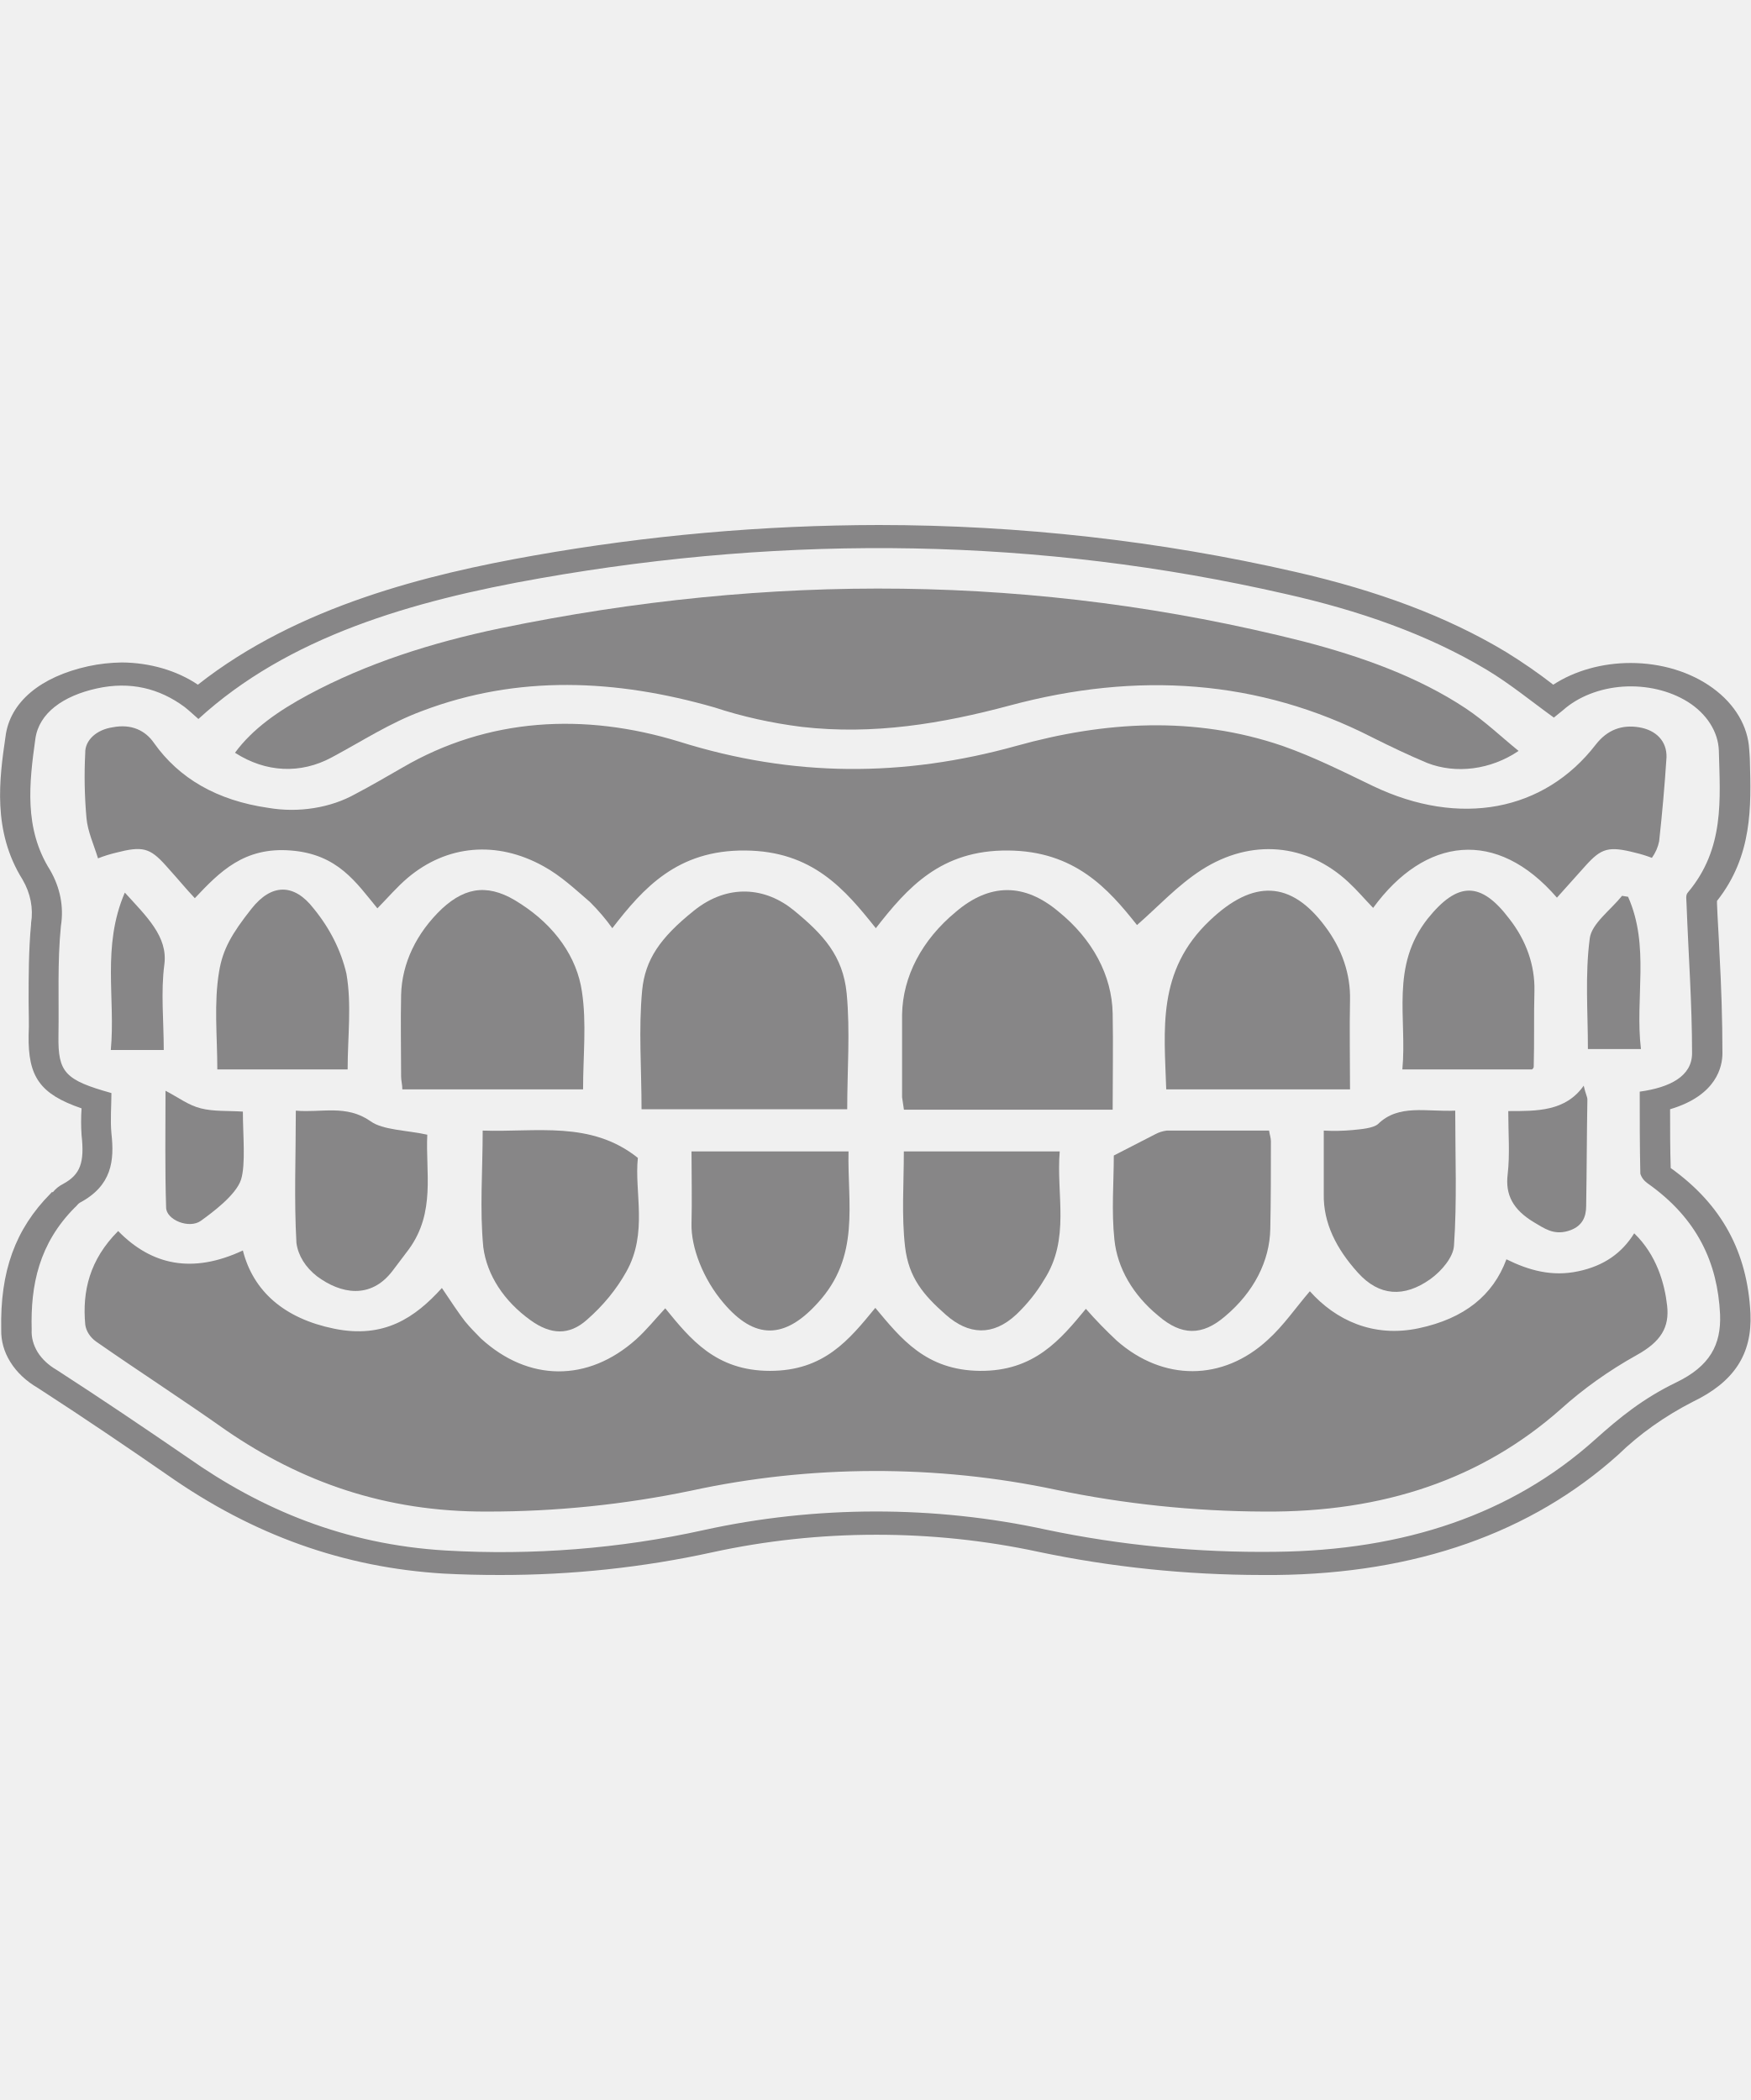
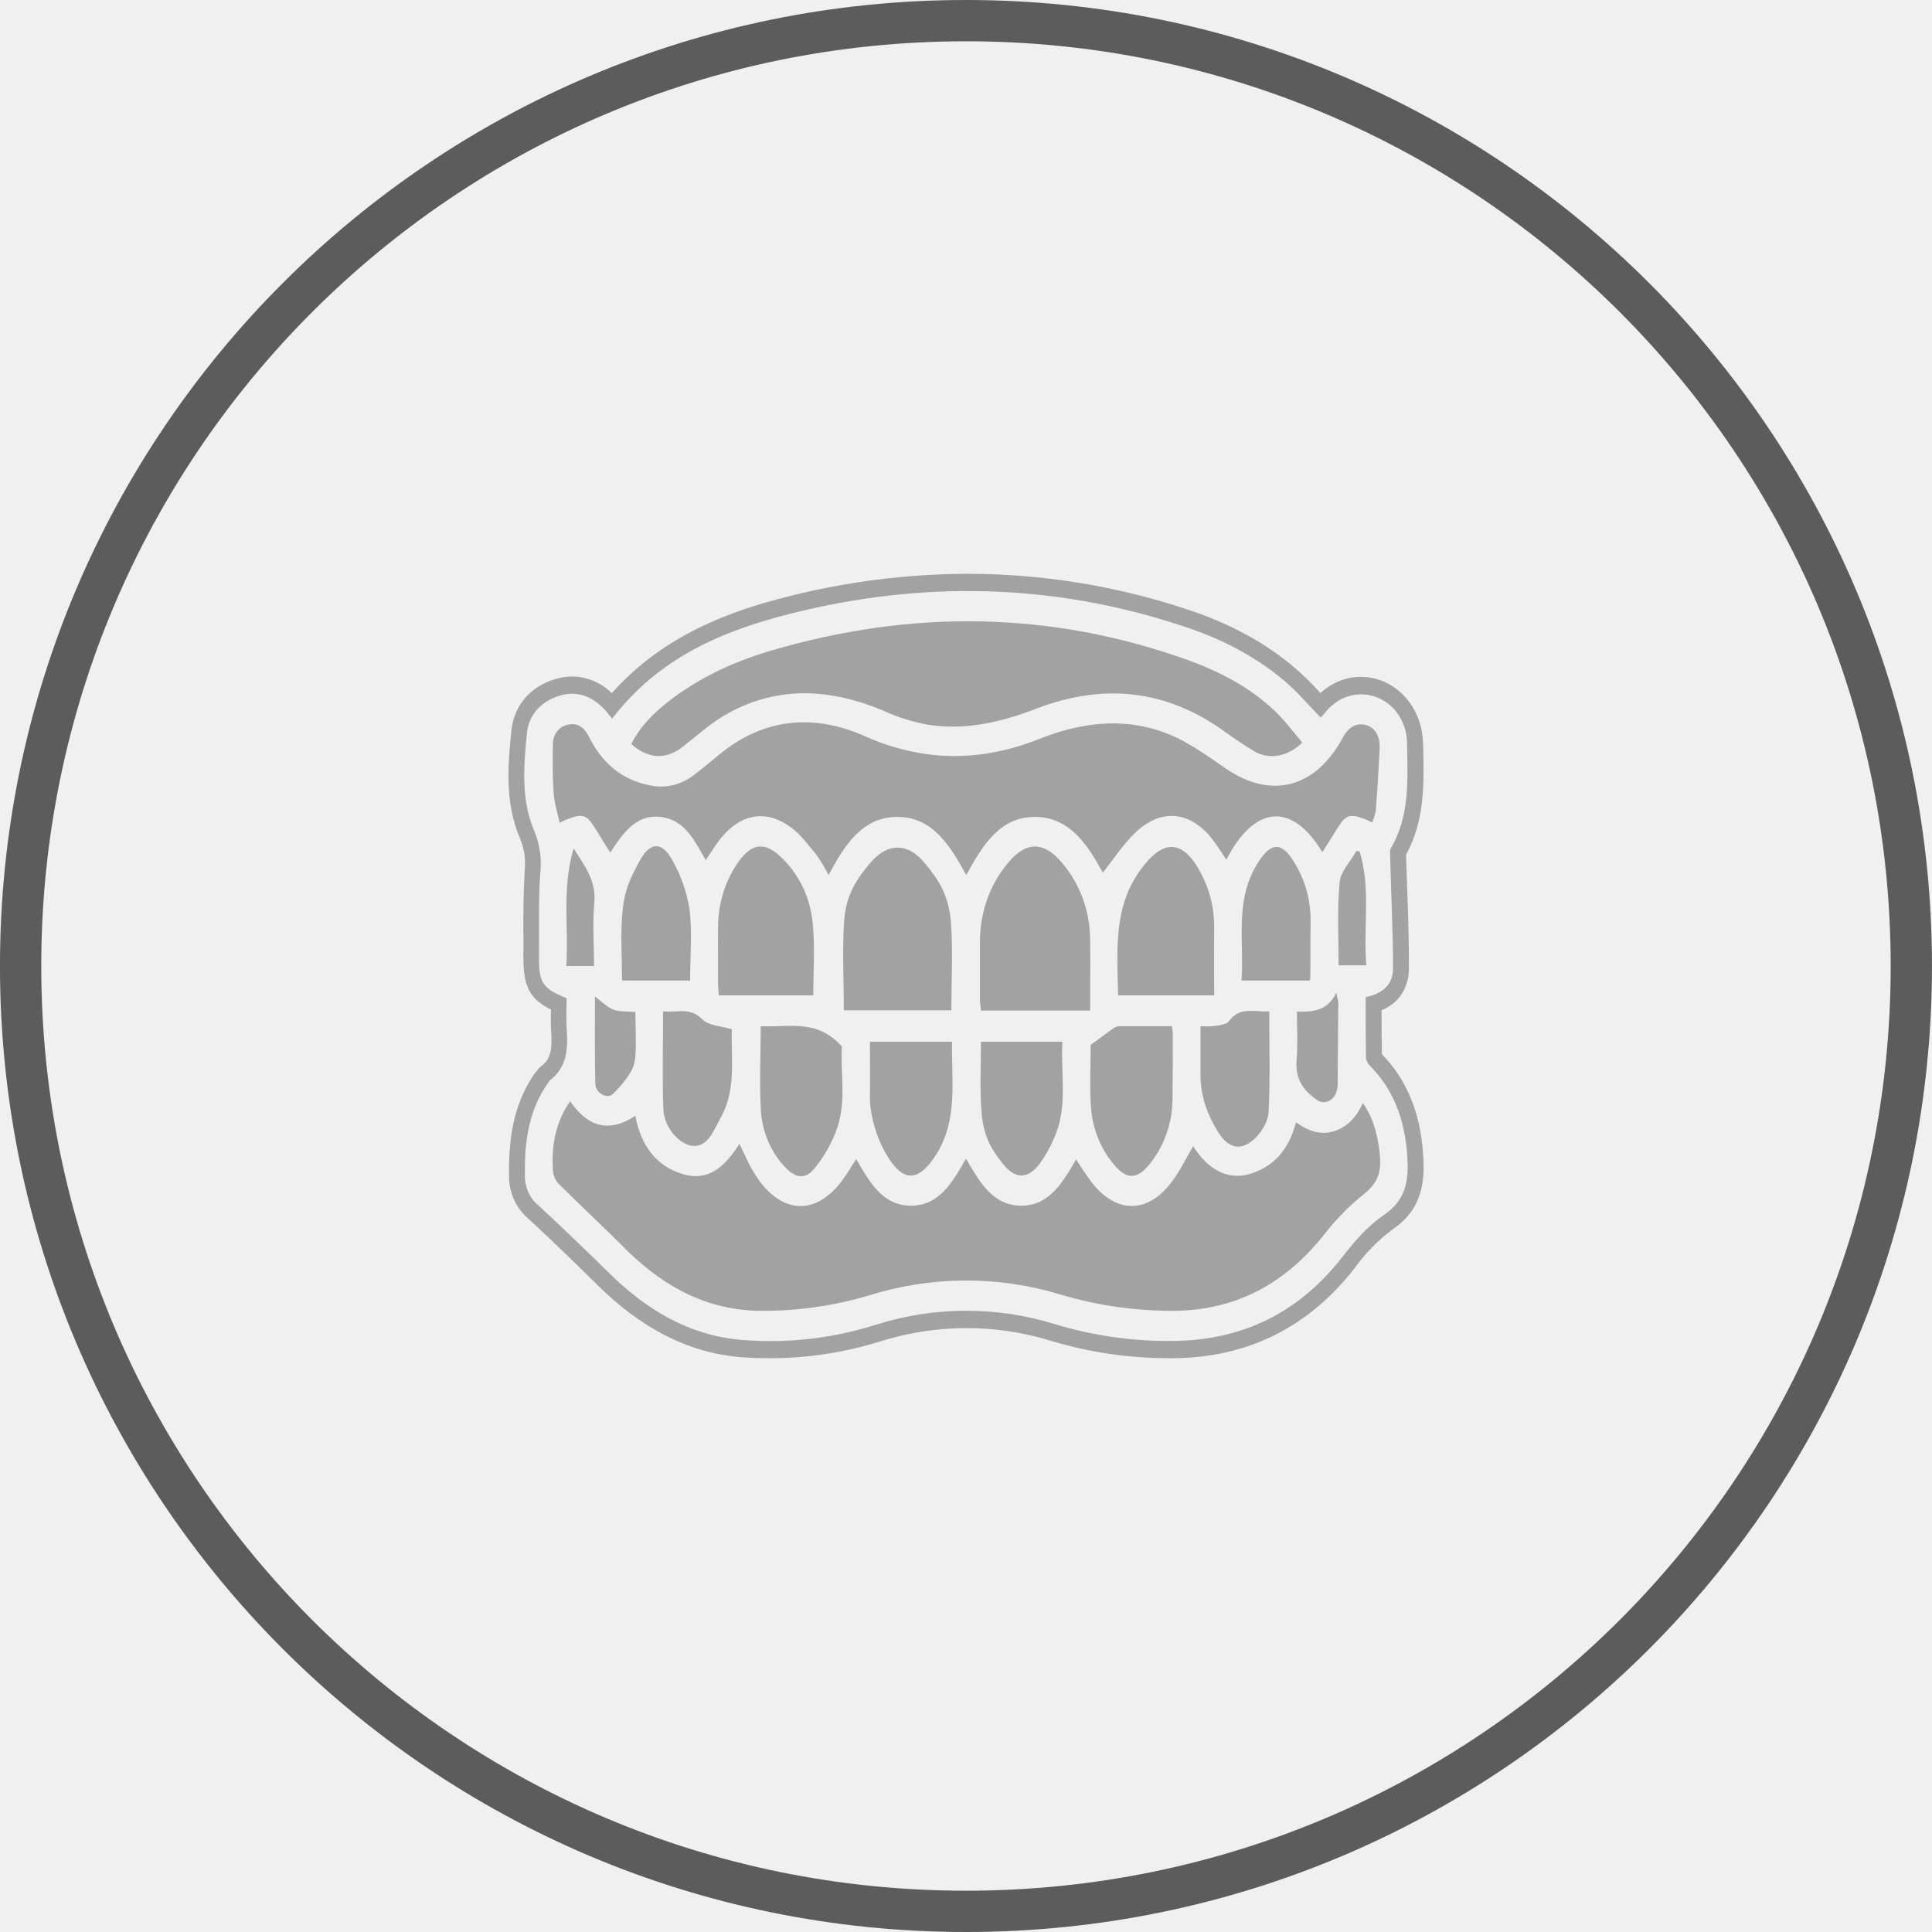
- <svg xmlns="http://www.w3.org/2000/svg" width="20" height="24" viewBox="0 0 20 24" fill="none">
-   <g clip-path="url(#clip0_1415_5466)">
-     <path d="M17.525 13.968C17.643 14.037 17.747 14.117 17.914 14.069C18.081 14.021 18.123 13.905 18.123 13.783C18.13 13.376 18.13 12.968 18.137 12.566C18.137 12.534 18.116 12.503 18.095 12.408C17.886 12.704 17.559 12.698 17.233 12.698C17.233 12.952 17.253 13.191 17.226 13.423C17.198 13.656 17.288 13.825 17.525 13.968Z" fill="#878687" />
-     <path d="M17.524 12.185C17.532 11.899 17.524 11.608 17.532 11.323C17.538 11.034 17.44 10.75 17.246 10.502C16.919 10.069 16.655 10.074 16.314 10.497C15.883 11.042 16.078 11.635 16.023 12.222H17.504C17.511 12.217 17.516 12.212 17.52 12.205C17.523 12.199 17.525 12.192 17.524 12.185Z" fill="#878687" />
-     <path d="M3.79 8.656C4.145 8.466 4.451 8.264 4.819 8.127C5.918 7.709 7.038 7.762 8.164 8.085C8.482 8.19 8.817 8.264 9.159 8.307C9.979 8.402 10.765 8.27 11.537 8.063C12.991 7.672 14.381 7.762 15.682 8.429C15.883 8.529 16.092 8.63 16.308 8.72C16.634 8.847 17.031 8.799 17.351 8.582C17.149 8.418 16.968 8.243 16.746 8.095C16.203 7.735 15.557 7.503 14.882 7.328C11.843 6.561 8.79 6.545 5.717 7.18C4.931 7.344 4.187 7.582 3.519 7.942C3.185 8.122 2.886 8.328 2.685 8.603C3.039 8.831 3.436 8.847 3.79 8.656Z" fill="#878687" />
-     <path d="M10.327 13.159C10.327 13.529 10.3 13.894 10.341 14.249C10.383 14.603 10.55 14.799 10.807 15.026C11.065 15.254 11.343 15.275 11.614 15.021C11.739 14.901 11.844 14.77 11.927 14.63C12.233 14.159 12.066 13.656 12.108 13.159H10.327Z" fill="#878687" />
-     <path d="M1.892 9.889C2.073 10.09 2.107 10.138 2.226 10.265C2.511 9.963 2.789 9.677 3.324 9.72C3.86 9.762 4.068 10.085 4.312 10.381C4.437 10.254 4.534 10.138 4.659 10.032C5.105 9.656 5.675 9.603 6.21 9.9C6.412 10.011 6.572 10.164 6.739 10.307C6.835 10.402 6.921 10.503 6.996 10.608C7.351 10.148 7.74 9.714 8.512 9.72C9.284 9.725 9.653 10.164 10.007 10.608C10.369 10.143 10.751 9.714 11.516 9.72C12.281 9.725 12.664 10.159 12.991 10.572C13.234 10.36 13.45 10.122 13.728 9.942C14.298 9.577 14.931 9.64 15.404 10.079C15.508 10.175 15.591 10.275 15.689 10.376C16.28 9.566 17.1 9.46 17.789 10.259L18.116 9.894C18.297 9.693 18.38 9.667 18.686 9.746C18.751 9.761 18.813 9.781 18.874 9.804C18.916 9.745 18.944 9.681 18.957 9.614C18.992 9.296 19.02 8.979 19.041 8.656C19.047 8.471 18.922 8.344 18.728 8.312C18.533 8.28 18.366 8.339 18.234 8.508C17.643 9.275 16.676 9.455 15.689 8.984C15.348 8.82 15.014 8.651 14.652 8.524C13.644 8.18 12.622 8.243 11.614 8.524C10.32 8.884 9.061 8.884 7.761 8.476C6.676 8.143 5.577 8.201 4.597 8.773C4.423 8.873 4.242 8.979 4.061 9.074C3.92 9.153 3.758 9.208 3.587 9.235C3.415 9.263 3.238 9.262 3.067 9.233C2.476 9.148 2.045 8.894 1.76 8.492C1.662 8.349 1.502 8.27 1.287 8.312C1.198 8.325 1.117 8.361 1.06 8.414C1.003 8.467 0.972 8.534 0.974 8.603C0.961 8.852 0.966 9.101 0.988 9.349C1.002 9.503 1.071 9.651 1.12 9.81C1.184 9.784 1.252 9.763 1.322 9.746C1.627 9.667 1.711 9.688 1.892 9.889Z" fill="#878687" />
-     <path d="M15.425 11.429C15.432 11.134 15.333 10.843 15.14 10.587C14.75 10.063 14.319 10.048 13.825 10.518C13.213 11.095 13.304 11.773 13.325 12.45H15.425C15.425 12.095 15.418 11.762 15.425 11.429Z" fill="#878687" />
-     <path d="M13.199 12.963L12.726 13.206C12.726 13.508 12.698 13.841 12.733 14.169C12.767 14.493 12.944 14.799 13.234 15.037C13.498 15.265 13.735 15.27 13.999 15.042C14.325 14.768 14.508 14.412 14.514 14.042C14.521 13.709 14.521 13.376 14.521 13.042C14.521 13.005 14.507 12.968 14.5 12.921H13.331C13.284 12.927 13.239 12.941 13.199 12.963Z" fill="#878687" />
-     <path d="M16.342 14.619C16.474 14.524 16.607 14.365 16.613 14.233C16.648 13.73 16.627 13.222 16.627 12.693C16.3 12.709 15.981 12.614 15.744 12.847C15.688 12.894 15.556 12.905 15.452 12.915C15.344 12.925 15.234 12.927 15.125 12.921V13.645C15.118 13.979 15.271 14.275 15.515 14.545C15.758 14.815 16.043 14.831 16.342 14.619Z" fill="#878687" />
-     <path d="M18.602 10.249L18.533 10.238C18.401 10.402 18.185 10.556 18.164 10.725C18.109 11.143 18.143 11.566 18.143 11.989H18.749C18.679 11.402 18.853 10.815 18.602 10.249Z" fill="#878687" />
-     <path d="M12.713 11.582C12.705 11.149 12.484 10.734 12.094 10.418C11.704 10.09 11.308 10.09 10.919 10.423C10.533 10.743 10.315 11.159 10.307 11.593V12.54L10.328 12.682H12.713C12.713 12.307 12.72 11.942 12.713 11.582Z" fill="#878687" />
-     <path d="M1.878 11.021C1.919 10.704 1.676 10.476 1.426 10.201C1.161 10.82 1.321 11.408 1.266 12H1.871C1.871 11.662 1.836 11.339 1.878 11.021Z" fill="#878687" />
-     <path d="M18.672 14.095C18.533 14.318 18.331 14.466 18.032 14.529C17.733 14.593 17.469 14.519 17.212 14.392C17.059 14.804 16.732 15.069 16.21 15.18C15.689 15.291 15.258 15.085 14.966 14.757C14.799 14.952 14.667 15.148 14.486 15.312C13.971 15.788 13.29 15.788 12.761 15.323C12.636 15.206 12.518 15.085 12.407 14.958C12.115 15.312 11.816 15.672 11.197 15.667C10.578 15.661 10.293 15.296 10.001 14.947C9.702 15.312 9.416 15.667 8.797 15.667C8.179 15.667 7.886 15.302 7.601 14.952C7.483 15.079 7.386 15.201 7.268 15.307C6.718 15.799 6.037 15.794 5.494 15.296C5.432 15.233 5.369 15.169 5.313 15.101C5.258 15.032 5.14 14.857 5.049 14.72C4.743 15.058 4.389 15.302 3.818 15.185C3.248 15.069 2.893 14.757 2.775 14.291C2.198 14.561 1.732 14.46 1.35 14.069C1.023 14.397 0.939 14.757 0.974 15.138C0.984 15.212 1.028 15.282 1.099 15.333C1.593 15.677 2.101 16.005 2.587 16.349C3.436 16.931 4.396 17.28 5.564 17.275C6.351 17.276 7.134 17.195 7.893 17.037C9.256 16.74 10.701 16.736 12.066 17.026C12.841 17.188 13.641 17.272 14.444 17.275C15.814 17.286 16.934 16.899 17.831 16.106C18.088 15.874 18.379 15.666 18.7 15.487C18.978 15.333 19.076 15.169 19.048 14.921C19.02 14.672 18.93 14.344 18.672 14.095Z" fill="#878687" />
-     <path d="M6.649 11.333C6.593 10.942 6.342 10.582 5.946 10.328C5.605 10.101 5.334 10.122 5.049 10.386C4.755 10.666 4.592 11.012 4.583 11.37C4.576 11.682 4.583 11.995 4.583 12.302C4.583 12.349 4.597 12.397 4.597 12.45H6.662C6.662 12.063 6.704 11.693 6.649 11.333Z" fill="#878687" />
-     <path d="M20 15.011C19.966 14.312 19.674 13.767 19.089 13.349C19.082 13.127 19.082 12.905 19.082 12.677C19.618 12.518 19.68 12.185 19.68 12.037C19.68 11.656 19.667 11.265 19.646 10.889C19.639 10.704 19.625 10.518 19.618 10.328V10.296C20.028 9.778 20.007 9.206 19.994 8.704C19.994 8.661 19.986 8.566 19.986 8.566C19.972 8.3 19.823 8.048 19.57 7.864C19.317 7.679 18.981 7.577 18.631 7.577C18.306 7.577 17.993 7.665 17.747 7.825C17.576 7.692 17.395 7.567 17.205 7.45C16.537 7.048 15.745 6.751 14.792 6.534C13.251 6.181 11.651 6.001 10.042 6C8.715 6.002 7.392 6.12 6.099 6.349C4.903 6.561 3.408 6.921 2.261 7.825C2.021 7.663 1.712 7.573 1.391 7.571C1.262 7.573 1.133 7.587 1.009 7.614C0.459 7.735 0.112 8.026 0.063 8.418C-0.007 8.899 -0.09 9.497 0.258 10.053C0.349 10.209 0.382 10.381 0.355 10.55V10.561C0.327 10.862 0.327 11.159 0.327 11.45C0.327 11.577 0.334 11.704 0.327 11.831C0.32 12.302 0.452 12.503 0.932 12.667C0.925 12.769 0.925 12.871 0.932 12.973C0.967 13.286 0.918 13.423 0.724 13.529C0.675 13.554 0.635 13.586 0.605 13.624H0.592L0.578 13.64C0.174 14.048 0 14.529 0.014 15.196C0.011 15.324 0.046 15.451 0.119 15.567C0.191 15.683 0.298 15.784 0.432 15.862C0.981 16.217 1.516 16.582 1.913 16.857C2.893 17.545 3.929 17.915 5.07 17.984C5.279 17.995 5.494 18 5.71 18C6.531 18.001 7.348 17.914 8.137 17.741C8.745 17.608 9.375 17.54 10.007 17.54C10.635 17.539 11.26 17.605 11.864 17.735C12.695 17.91 13.554 17.999 14.416 18H14.576C16.176 17.984 17.497 17.518 18.491 16.624C18.731 16.391 19.017 16.187 19.34 16.021C19.813 15.794 20.021 15.476 20 15.011ZM19.152 15.799C18.77 15.984 18.505 16.201 18.227 16.45C17.274 17.307 16.044 17.72 14.569 17.735C13.686 17.746 12.806 17.661 11.954 17.482C10.675 17.203 9.318 17.205 8.039 17.487C7.083 17.699 6.084 17.778 5.091 17.72C3.936 17.651 2.984 17.249 2.149 16.661C1.656 16.323 1.155 15.984 0.647 15.656C0.554 15.602 0.48 15.533 0.43 15.453C0.381 15.372 0.357 15.284 0.362 15.196C0.348 14.688 0.445 14.212 0.856 13.799C0.877 13.783 0.891 13.757 0.911 13.746C1.28 13.55 1.308 13.264 1.273 12.952C1.259 12.799 1.273 12.64 1.273 12.492C0.745 12.344 0.661 12.259 0.668 11.836C0.675 11.413 0.654 11 0.696 10.582C0.731 10.364 0.688 10.143 0.571 9.942C0.272 9.466 0.334 8.947 0.404 8.444C0.445 8.148 0.724 7.952 1.106 7.868C1.489 7.783 1.822 7.868 2.108 8.079C2.163 8.122 2.212 8.169 2.267 8.217C3.29 7.28 4.694 6.868 6.176 6.608C9.027 6.106 11.871 6.143 14.688 6.788C15.515 6.974 16.301 7.243 16.989 7.656C17.261 7.82 17.497 8.016 17.754 8.201L17.859 8.116C18.032 7.962 18.279 7.865 18.546 7.847C18.812 7.83 19.077 7.892 19.284 8.021C19.392 8.089 19.479 8.174 19.54 8.27C19.601 8.366 19.635 8.47 19.639 8.577C19.653 9.132 19.708 9.698 19.284 10.201C19.256 10.233 19.27 10.286 19.27 10.333C19.291 10.899 19.333 11.471 19.333 12.037C19.333 12.302 19.076 12.429 18.735 12.476C18.735 12.794 18.735 13.101 18.742 13.413C18.754 13.455 18.783 13.494 18.825 13.524C19.395 13.926 19.625 14.434 19.653 15.021C19.667 15.37 19.535 15.614 19.152 15.799Z" fill="#878687" />
-     <path d="M8.269 14.894C8.624 15.312 8.965 15.307 9.34 14.894C9.834 14.36 9.681 13.757 9.695 13.159H7.901C7.901 13.444 7.908 13.714 7.901 13.984C7.894 14.254 8.033 14.619 8.269 14.894Z" fill="#878687" />
-     <path d="M6.064 15.09C6.293 15.254 6.502 15.264 6.704 15.085C6.892 14.921 7.044 14.735 7.156 14.534C7.406 14.09 7.246 13.624 7.288 13.233C6.752 12.804 6.127 12.942 5.515 12.921C5.515 13.381 5.48 13.82 5.522 14.254C5.564 14.573 5.757 14.87 6.064 15.09Z" fill="#878687" />
-     <path d="M3.958 11.127C3.896 10.862 3.769 10.609 3.582 10.381C3.36 10.095 3.102 10.095 2.873 10.386C2.643 10.677 2.546 10.852 2.504 11.1C2.442 11.466 2.483 11.841 2.483 12.222H3.972C3.972 11.847 4.02 11.481 3.958 11.127Z" fill="#878687" />
-     <path d="M9.674 11.355C9.632 10.921 9.402 10.677 9.075 10.408C8.749 10.138 8.317 10.095 7.928 10.408C7.539 10.72 7.372 10.968 7.337 11.318C7.295 11.762 7.33 12.212 7.33 12.677H9.68C9.68 12.233 9.715 11.789 9.674 11.355Z" fill="#878687" />
-     <path d="M1.891 12.466C1.891 12.921 1.884 13.36 1.898 13.799C1.898 13.942 2.163 14.048 2.295 13.952C2.427 13.857 2.698 13.656 2.754 13.481C2.809 13.307 2.775 12.968 2.775 12.704C2.601 12.693 2.441 12.704 2.295 12.667C2.149 12.63 2.044 12.545 1.891 12.466Z" fill="#878687" />
-     <path d="M3.623 14.587C3.894 14.788 4.235 14.852 4.485 14.524L4.673 14.275C4.979 13.852 4.861 13.397 4.882 12.968C4.638 12.915 4.374 12.915 4.235 12.815C3.957 12.619 3.672 12.72 3.38 12.693C3.38 13.212 3.359 13.709 3.387 14.206C3.407 14.35 3.49 14.484 3.623 14.587Z" fill="#878687" />
+ <svg xmlns="http://www.w3.org/2000/svg" width="38" height="38" viewBox="0 0 38 38" fill="none">
+   <rect x="-0.406" y="0.406" width="37.188" height="37.188" rx="18.594" transform="matrix(-1 0 0 1 37.1875 0)" stroke="#5C5C5C" stroke-width="0.812" />
+   <g clip-path="url(#clip0_26_22586)">
+     <path d="M25.772 21.531C25.878 21.619 25.972 21.721 26.122 21.66C26.273 21.599 26.31 21.449 26.31 21.293C26.316 20.769 26.316 20.245 26.323 19.728C26.323 19.687 26.304 19.646 26.285 19.524C26.097 19.905 25.803 19.898 25.509 19.898C25.509 20.225 25.528 20.531 25.503 20.83C25.478 21.129 25.559 21.347 25.772 21.531Z" fill="#A2A2A2" />
+     <path d="M25.772 19.238C25.778 18.871 25.772 18.497 25.778 18.129C25.784 17.759 25.696 17.394 25.521 17.075C25.227 16.517 24.989 16.524 24.683 17.068C24.295 17.769 24.47 18.531 24.42 19.286H25.753C25.759 19.28 25.764 19.272 25.767 19.264C25.771 19.256 25.772 19.247 25.772 19.238Z" fill="#A2A2A2" />
+     <path d="M13.411 14.701C13.73 14.456 14.005 14.197 14.337 14.021C15.326 13.483 16.334 13.551 17.348 13.966C17.634 14.101 17.935 14.197 18.243 14.252C18.981 14.374 19.688 14.204 20.383 13.939C21.691 13.435 22.943 13.551 24.113 14.408C24.295 14.537 24.483 14.667 24.677 14.782C24.971 14.946 25.328 14.884 25.615 14.605C25.434 14.395 25.271 14.17 25.071 13.98C24.583 13.517 24.001 13.218 23.394 12.993C20.659 12.007 17.911 11.986 15.145 12.803C14.437 13.014 13.768 13.32 13.167 13.782C12.867 14.014 12.597 14.279 12.416 14.633C12.735 14.925 13.092 14.946 13.411 14.701Z" fill="#A2A2A2" />
+     <path d="M19.294 20.49C19.294 20.966 19.269 21.435 19.307 21.891C19.344 22.347 19.494 22.599 19.726 22.891C19.957 23.184 20.208 23.211 20.452 22.884C20.565 22.73 20.659 22.561 20.734 22.381C21.009 21.776 20.859 21.129 20.896 20.49H19.294Z" fill="#A2A2A2" />
+     <path d="M11.702 16.285C11.865 16.544 11.896 16.605 12.003 16.768C12.259 16.381 12.51 16.013 12.992 16.068C13.473 16.122 13.661 16.537 13.88 16.918C13.993 16.755 14.081 16.605 14.193 16.469C14.594 15.986 15.107 15.918 15.589 16.299C15.771 16.442 15.914 16.639 16.065 16.823C16.151 16.945 16.229 17.075 16.296 17.211C16.615 16.619 16.966 16.061 17.661 16.068C18.355 16.075 18.687 16.639 19.006 17.211C19.332 16.612 19.676 16.061 20.364 16.068C21.053 16.075 21.397 16.632 21.691 17.163C21.91 16.891 22.104 16.585 22.355 16.354C22.868 15.884 23.437 15.966 23.863 16.53C23.957 16.653 24.032 16.782 24.12 16.911C24.652 15.87 25.39 15.735 26.01 16.762L26.304 16.292C26.467 16.034 26.542 16 26.817 16.102C26.875 16.121 26.932 16.146 26.986 16.177C27.024 16.1 27.049 16.017 27.061 15.932C27.093 15.524 27.117 15.115 27.136 14.7C27.142 14.462 27.03 14.299 26.855 14.258C26.679 14.217 26.529 14.292 26.41 14.51C25.878 15.496 25.008 15.728 24.12 15.122C23.813 14.911 23.512 14.694 23.187 14.53C22.279 14.088 21.36 14.17 20.452 14.53C19.288 14.993 18.155 14.993 16.985 14.469C16.008 14.041 15.019 14.115 14.137 14.85C13.98 14.979 13.818 15.115 13.655 15.238C13.528 15.339 13.382 15.41 13.228 15.445C13.073 15.48 12.914 15.479 12.76 15.442C12.228 15.333 11.84 15.007 11.583 14.49C11.496 14.306 11.352 14.204 11.158 14.258C11.078 14.274 11.005 14.321 10.954 14.389C10.902 14.458 10.875 14.544 10.876 14.632C10.865 14.952 10.869 15.272 10.889 15.592C10.901 15.789 10.964 15.979 11.008 16.183C11.066 16.151 11.127 16.123 11.189 16.102C11.464 16 11.54 16.027 11.702 16.285Z" fill="#A2A2A2" />
+     <path d="M23.882 18.265C23.888 17.886 23.799 17.512 23.625 17.183C23.275 16.51 22.887 16.489 22.442 17.095C21.892 17.836 21.973 18.707 21.992 19.578H23.882C23.882 19.122 23.875 18.694 23.882 18.265Z" fill="#A2A2A2" />
+     <path d="M21.879 20.238L21.453 20.551C21.453 20.939 21.428 21.367 21.46 21.789C21.49 22.205 21.649 22.599 21.91 22.905C22.148 23.197 22.361 23.204 22.599 22.912C22.892 22.558 23.057 22.101 23.062 21.626C23.068 21.197 23.068 20.769 23.068 20.34C23.068 20.292 23.056 20.245 23.049 20.184H21.998C21.955 20.192 21.914 20.21 21.879 20.238Z" fill="#A2A2A2" />
+     <path d="M24.708 22.367C24.827 22.245 24.946 22.041 24.952 21.87C24.983 21.224 24.965 20.571 24.965 19.891C24.67 19.911 24.383 19.789 24.17 20.088C24.12 20.149 24.001 20.163 23.907 20.177C23.809 20.189 23.711 20.191 23.613 20.183V21.115C23.606 21.544 23.744 21.925 23.963 22.272C24.182 22.619 24.439 22.639 24.708 22.367Z" fill="#A2A2A2" />
+     <path d="M26.742 16.748L26.679 16.735C26.561 16.946 26.366 17.143 26.348 17.361C26.298 17.898 26.329 18.442 26.329 18.987H26.873C26.811 18.232 26.967 17.476 26.742 16.748Z" fill="#A2A2A2" />
+     <path d="M21.441 18.462C21.434 17.905 21.235 17.372 20.884 16.966C20.533 16.544 20.177 16.544 19.826 16.973C19.479 17.383 19.283 17.919 19.275 18.476V19.694L19.294 19.877H21.441C21.441 19.394 21.447 18.925 21.441 18.462Z" fill="#A2A2A2" />
+     <path d="M11.69 17.741C11.727 17.333 11.508 17.041 11.283 16.687C11.045 17.483 11.189 18.238 11.139 19H11.684C11.684 18.565 11.652 18.15 11.69 17.741Z" fill="#A2A2A2" />
+     <path d="M26.805 21.694C26.679 21.979 26.498 22.17 26.229 22.252C25.96 22.333 25.722 22.238 25.49 22.075C25.353 22.605 25.058 22.945 24.589 23.088C24.12 23.231 23.732 22.966 23.469 22.544C23.319 22.796 23.2 23.047 23.037 23.258C22.574 23.871 21.96 23.871 21.485 23.272C21.372 23.122 21.266 22.966 21.166 22.802C20.903 23.258 20.634 23.721 20.076 23.714C19.52 23.707 19.263 23.238 19 22.789C18.731 23.258 18.474 23.714 17.917 23.714C17.36 23.714 17.097 23.245 16.841 22.796C16.734 22.959 16.647 23.115 16.54 23.252C16.046 23.884 15.432 23.877 14.944 23.238C14.888 23.156 14.832 23.075 14.782 22.986C14.732 22.898 14.625 22.673 14.544 22.496C14.268 22.932 13.949 23.245 13.436 23.095C12.923 22.945 12.604 22.544 12.497 21.945C11.978 22.292 11.558 22.163 11.214 21.66C10.92 22.081 10.845 22.544 10.876 23.034C10.885 23.13 10.925 23.219 10.989 23.285C11.433 23.728 11.89 24.149 12.328 24.592C13.092 25.34 13.956 25.789 15.007 25.782C15.715 25.783 16.421 25.68 17.104 25.476C18.33 25.094 19.63 25.089 20.859 25.462C21.556 25.67 22.276 25.777 22.999 25.782C24.232 25.796 25.24 25.299 26.047 24.279C26.278 23.981 26.541 23.714 26.83 23.483C27.08 23.285 27.168 23.075 27.143 22.755C27.117 22.435 27.036 22.013 26.805 21.694Z" fill="#A2A2A2" />
+     <path d="M15.983 18.143C15.934 17.64 15.707 17.177 15.351 16.85C15.044 16.558 14.8 16.585 14.544 16.925C14.28 17.285 14.132 17.73 14.124 18.19C14.118 18.592 14.124 18.993 14.124 19.388C14.124 19.449 14.137 19.51 14.137 19.578H15.996C15.996 19.082 16.033 18.605 15.983 18.143Z" fill="#A2A2A2" />
+     <path d="M28 22.871C27.969 21.973 27.706 21.272 27.18 20.735C27.174 20.449 27.174 20.163 27.174 19.871C27.656 19.667 27.712 19.238 27.712 19.047C27.712 18.558 27.7 18.054 27.681 17.571C27.674 17.333 27.662 17.095 27.656 16.85V16.809C28.025 16.143 28.006 15.408 27.994 14.762C27.994 14.707 27.987 14.585 27.987 14.585C27.974 14.243 27.84 13.919 27.613 13.682C27.385 13.445 27.082 13.313 26.767 13.313C26.475 13.313 26.193 13.426 25.972 13.633C25.818 13.461 25.655 13.3 25.484 13.15C24.883 12.633 24.17 12.252 23.312 11.973C21.926 11.518 20.485 11.287 19.037 11.286C17.843 11.289 16.652 11.439 15.489 11.735C14.412 12.007 13.067 12.469 12.034 13.633C11.819 13.424 11.54 13.307 11.252 13.306C11.135 13.308 11.02 13.326 10.907 13.361C10.413 13.517 10.1 13.891 10.056 14.395C9.994 15.014 9.919 15.782 10.231 16.497C10.313 16.697 10.344 16.918 10.319 17.136V17.15C10.294 17.537 10.294 17.918 10.294 18.292C10.294 18.456 10.3 18.619 10.294 18.782C10.288 19.388 10.407 19.646 10.838 19.857C10.832 19.988 10.832 20.12 10.838 20.252C10.87 20.653 10.826 20.83 10.651 20.966C10.607 20.997 10.571 21.039 10.544 21.088H10.532L10.519 21.109C10.156 21.633 10 22.252 10.012 23.109C10.009 23.274 10.041 23.437 10.106 23.586C10.172 23.735 10.268 23.865 10.388 23.966C10.882 24.422 11.364 24.891 11.721 25.245C12.604 26.129 13.536 26.605 14.562 26.694C14.75 26.707 14.944 26.714 15.138 26.714C15.877 26.716 16.613 26.603 17.323 26.381C17.87 26.21 18.437 26.123 19.006 26.122C19.571 26.121 20.134 26.206 20.677 26.374C21.425 26.599 22.198 26.713 22.974 26.714H23.118C24.558 26.694 25.747 26.095 26.642 24.945C26.857 24.645 27.115 24.383 27.405 24.17C27.831 23.878 28.019 23.469 28 22.871ZM27.236 23.884C26.892 24.122 26.654 24.401 26.404 24.721C25.547 25.823 24.439 26.354 23.112 26.374C22.317 26.388 21.525 26.278 20.759 26.048C19.607 25.689 18.386 25.692 17.235 26.054C16.374 26.327 15.475 26.428 14.581 26.354C13.542 26.265 12.685 25.748 11.934 24.993C11.489 24.558 11.039 24.122 10.582 23.701C10.498 23.632 10.432 23.542 10.387 23.439C10.342 23.336 10.321 23.223 10.325 23.109C10.313 22.456 10.4 21.843 10.77 21.313C10.789 21.292 10.801 21.258 10.82 21.245C11.152 20.993 11.177 20.626 11.145 20.224C11.133 20.027 11.145 19.823 11.145 19.633C10.67 19.442 10.594 19.333 10.601 18.789C10.607 18.245 10.588 17.714 10.626 17.177C10.658 16.896 10.619 16.612 10.513 16.354C10.244 15.741 10.3 15.075 10.363 14.428C10.4 14.047 10.651 13.796 10.995 13.687C11.339 13.578 11.64 13.687 11.896 13.959C11.946 14.014 11.99 14.075 12.04 14.136C12.96 12.932 14.225 12.401 15.558 12.068C18.124 11.422 20.683 11.469 23.218 12.299C23.963 12.537 24.67 12.884 25.29 13.415C25.534 13.626 25.747 13.877 25.978 14.116L26.072 14.007C26.229 13.808 26.451 13.684 26.691 13.661C26.931 13.638 27.169 13.718 27.355 13.884C27.452 13.972 27.53 14.081 27.585 14.204C27.64 14.327 27.671 14.462 27.674 14.599C27.687 15.313 27.737 16.041 27.355 16.687C27.33 16.728 27.343 16.796 27.343 16.857C27.361 17.585 27.399 18.32 27.399 19.047C27.399 19.388 27.168 19.551 26.861 19.612C26.861 20.02 26.861 20.415 26.867 20.816C26.878 20.871 26.904 20.921 26.942 20.959C27.455 21.476 27.662 22.129 27.687 22.884C27.7 23.333 27.581 23.646 27.236 23.884Z" fill="#A2A2A2" />
+     <path d="M17.442 22.721C17.761 23.259 18.067 23.252 18.405 22.721C18.85 22.034 18.712 21.259 18.725 20.49H17.11C17.11 20.857 17.116 21.204 17.11 21.551C17.104 21.898 17.229 22.367 17.442 22.721Z" fill="#A2A2A2" />
+     <path d="M15.458 22.973C15.664 23.184 15.852 23.197 16.033 22.966C16.203 22.755 16.34 22.516 16.44 22.259C16.666 21.687 16.522 21.088 16.559 20.585C16.077 20.034 15.514 20.211 14.963 20.184C14.963 20.776 14.932 21.34 14.969 21.898C15.008 22.308 15.181 22.69 15.458 22.973Z" fill="#A2A2A2" />
+     <path d="M13.561 17.877C13.506 17.537 13.391 17.212 13.223 16.918C13.023 16.551 12.791 16.551 12.585 16.925C12.378 17.299 12.291 17.524 12.253 17.843C12.197 18.313 12.234 18.796 12.234 19.286H13.574C13.574 18.803 13.617 18.333 13.561 17.877Z" fill="#A2A2A2" />
+     <path d="M18.706 18.17C18.668 17.612 18.462 17.299 18.168 16.952C17.873 16.605 17.485 16.551 17.135 16.952C16.784 17.354 16.634 17.674 16.603 18.122C16.565 18.694 16.597 19.272 16.597 19.871H18.712C18.712 19.299 18.743 18.728 18.706 18.17Z" fill="#A2A2A2" />
+     <path d="M11.702 19.599C11.702 20.184 11.696 20.748 11.709 21.313C11.709 21.497 11.947 21.633 12.065 21.51C12.184 21.388 12.428 21.129 12.478 20.905C12.528 20.68 12.497 20.245 12.497 19.905C12.341 19.891 12.197 19.905 12.065 19.857C11.934 19.809 11.84 19.701 11.702 19.599Z" fill="#A2A2A2" />
+     <path d="M13.261 22.326C13.505 22.585 13.812 22.666 14.037 22.245L14.206 21.925C14.481 21.381 14.375 20.796 14.394 20.245C14.175 20.177 13.937 20.177 13.812 20.047C13.561 19.796 13.305 19.925 13.042 19.891C13.042 20.558 13.023 21.197 13.048 21.837C13.066 22.021 13.142 22.194 13.261 22.326Z" fill="#A2A2A2" />
  </g>
  <defs>
-     <clipPath id="clip0_1415_5466">
-       <rect width="20" height="12" fill="white" transform="translate(0 6)" />
+     <clipPath id="clip0_26_22586">
+       <rect width="18" height="15.429" fill="white" transform="translate(10 11.2856)" />
    </clipPath>
  </defs>
</svg>
